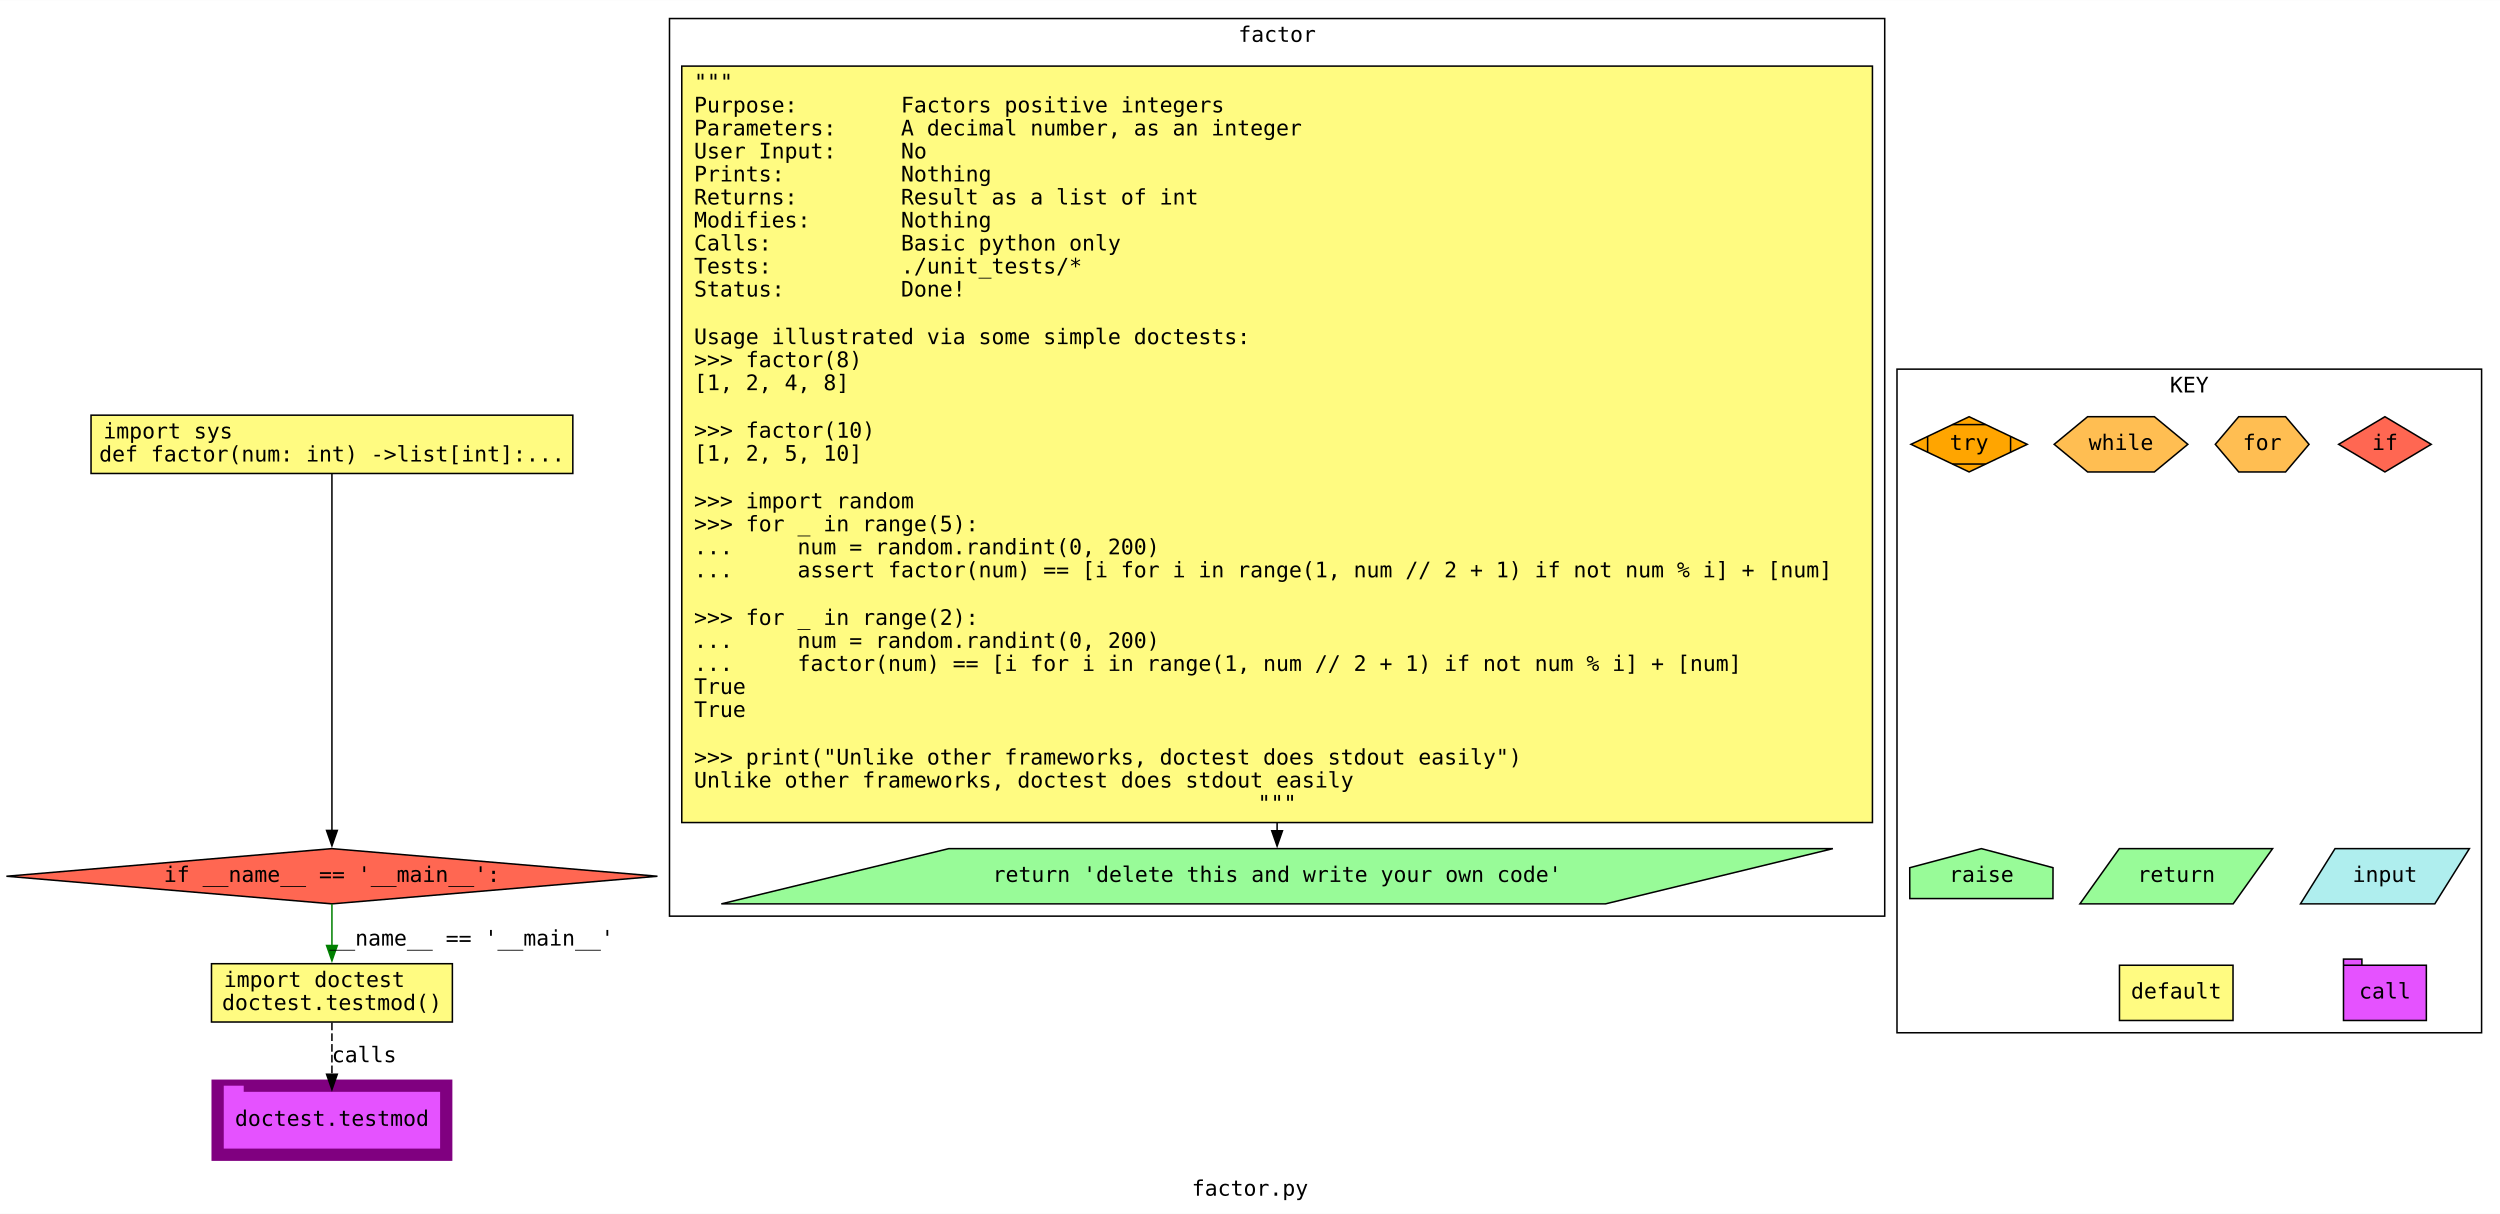
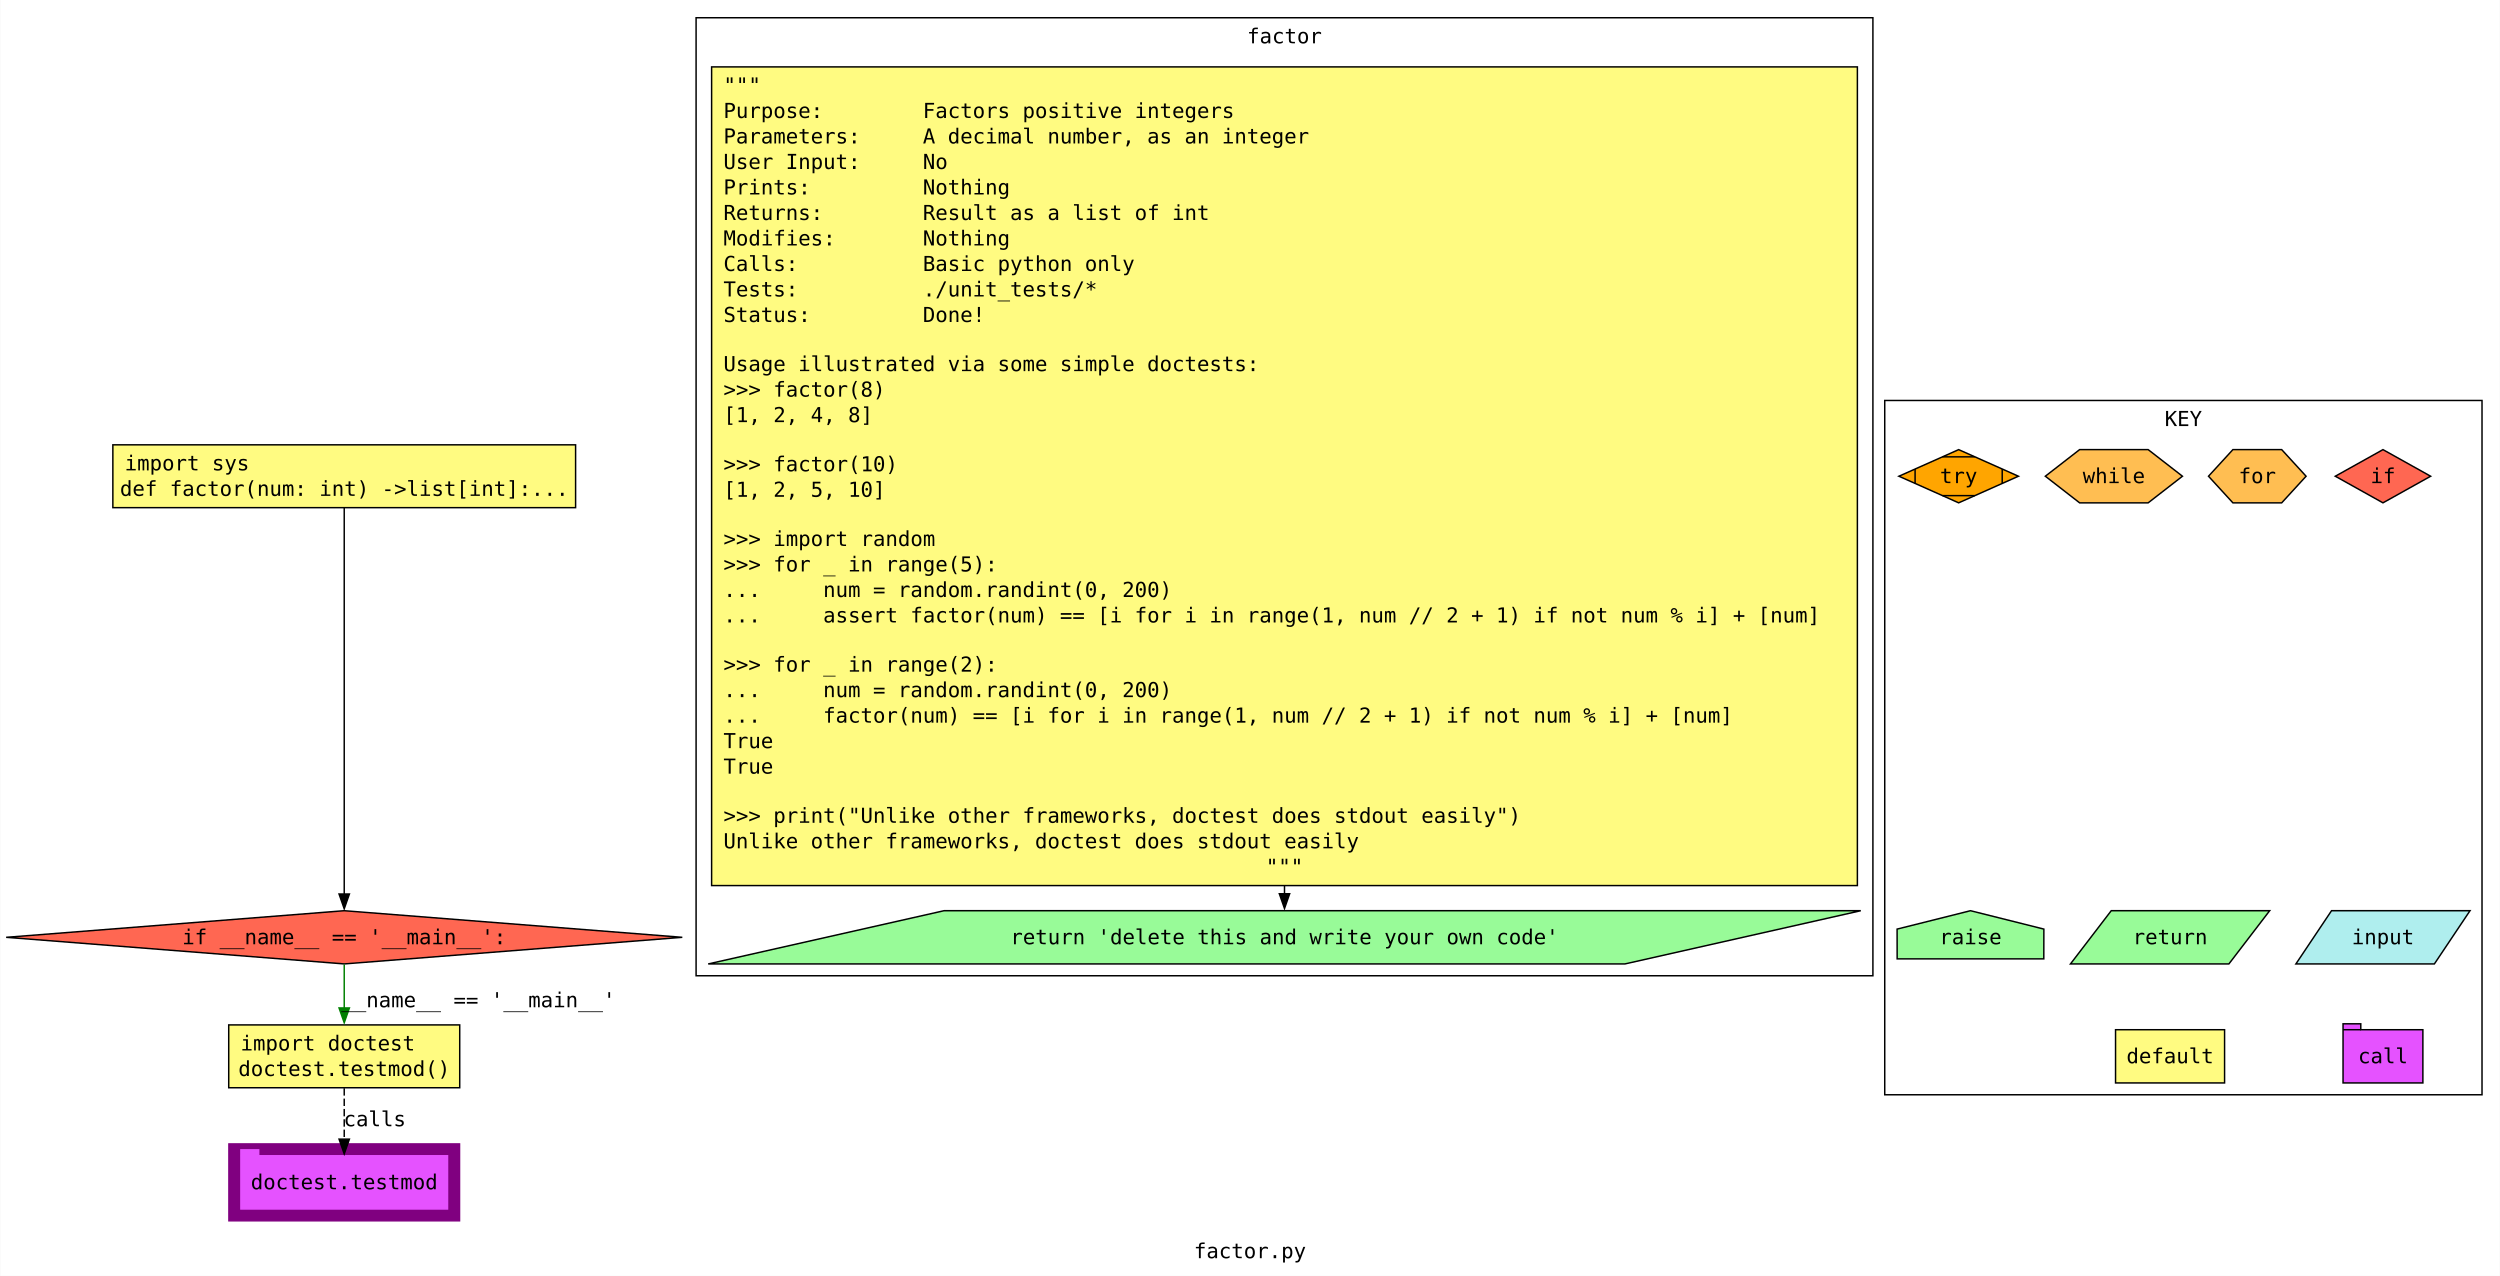
- <svg xmlns="http://www.w3.org/2000/svg" width="1629pt" height="791pt" viewBox="0.00 0.00 1629.33 791.00">
-   <g id="graph0" class="graph" transform="scale(1 1) rotate(0) translate(4 787)">
-     <polygon fill="white" stroke="none" points="-4,4 -4,-787 1625.33,-787 1625.33,4 -4,4" />
-     <text text-anchor="middle" x="810.66" y="-7.8" font-family="DejaVu Sans Mono" font-size="14.00">factor.py</text>
+ <svg xmlns="http://www.w3.org/2000/svg" width="1691pt" height="863pt" viewBox="0.00 0.00 1690.67 863.00">
+   <g id="graph0" class="graph" transform="scale(1 1) rotate(0) translate(4 859)">
+     <polygon fill="white" stroke="none" points="-4,4 -4,-859 1686.67,-859 1686.67,4 -4,4" />
+     <text text-anchor="middle" x="841.33" y="-7.95" font-family="DejaVu Sans Mono" font-size="14.00">factor.py</text>
    <g id="clust1" class="cluster">
-       <polygon fill="purple" stroke="purple" points="134.33,-31 134.33,-83 290.33,-83 290.33,-31 134.33,-31" />
+       <polygon fill="purple" stroke="purple" points="150.67,-33.25 150.67,-85.25 306.67,-85.25 306.67,-33.25 150.67,-33.25" />
    </g>
    <g id="clust2" class="cluster">
-       <polygon fill="none" stroke="black" points="432.33,-190 432.33,-775 1224.33,-775 1224.33,-190 432.33,-190" />
-       <text text-anchor="middle" x="828.33" y="-759.8" font-family="DejaVu Sans Mono" font-size="14.00">factor</text>
+       <polygon fill="none" stroke="black" points="466.67,-199 466.67,-847 1262.67,-847 1262.67,-199 466.67,-199" />
+       <text text-anchor="middle" x="864.67" y="-829.7" font-family="DejaVu Sans Mono" font-size="14.00">factor</text>
    </g>
    <g id="clust3" class="cluster">
-       <polygon fill="none" stroke="black" points="1232.33,-114 1232.33,-546.5 1613.33,-546.5 1613.33,-114 1232.33,-114" />
-       <text text-anchor="middle" x="1422.83" y="-531.3" font-family="DejaVu Sans Mono" font-size="14.00">KEY</text>
+       <polygon fill="none" stroke="black" points="1270.67,-118.5 1270.67,-588.12 1674.67,-588.12 1674.67,-118.5 1270.67,-118.5" />
+       <text text-anchor="middle" x="1472.67" y="-570.83" font-family="DejaVu Sans Mono" font-size="14.00">KEY</text>
    </g>
    <g id="node1" class="node">
-       <polygon fill="#fffb81" stroke="black" points="369.33,-516.5 55.33,-516.5 55.33,-478.5 369.33,-478.5 369.33,-516.5" />
-       <text text-anchor="start" x="63.33" y="-501.3" font-family="DejaVu Sans Mono" font-size="14.00">import sys</text>
-       <text text-anchor="middle" x="212.33" y="-486.3" font-family="DejaVu Sans Mono" font-size="14.00">def factor(num: int) -&gt;list[int]:...</text>
+       <polygon fill="#fffb81" stroke="black" points="385.17,-558.12 72.17,-558.12 72.17,-515.62 385.17,-515.62 385.17,-558.12" />
+       <text text-anchor="start" x="80.17" y="-540.83" font-family="DejaVu Sans Mono" font-size="14.00">import sys</text>
+       <text text-anchor="middle" x="228.67" y="-523.58" font-family="DejaVu Sans Mono" font-size="14.00">def factor(num: int) -&gt;list[int]:...</text>
    </g>
    <g id="node2" class="node">
-       <polygon fill="#ff6752" stroke="black" points="212.33,-234 0.17,-216 212.33,-198 424.48,-216 212.33,-234" />
-       <text text-anchor="middle" x="212.33" y="-212.3" font-family="DejaVu Sans Mono" font-size="14.00">if __name__ == '__main__':</text>
+       <polygon fill="#ff6752" stroke="black" points="228.67,-243 0,-225 228.67,-207 457.33,-225 228.67,-243" />
+       <text text-anchor="middle" x="228.67" y="-220.32" font-family="DejaVu Sans Mono" font-size="14.00">if __name__ == '__main__':</text>
    </g>
    <g id="edge3" class="edge">
-       <path fill="none" stroke="black" d="M212.33,-478.16C212.33,-430.64 212.33,-303.22 212.33,-245.78" />
-       <polygon fill="black" stroke="black" points="215.83,-245.84 212.33,-235.84 208.83,-245.84 215.83,-245.84" />
+       <path fill="none" stroke="black" d="M228.67,-515.54C228.67,-461.78 228.67,-315.79 228.67,-254.11" />
+       <polygon fill="black" stroke="black" points="232.17,-254.28 228.67,-244.28 225.17,-254.28 232.17,-254.28" />
    </g>
    <g id="node3" class="node">
-       <polygon fill="#fffb81" stroke="black" points="290.83,-159 133.83,-159 133.83,-121 290.83,-121 290.83,-159" />
-       <text text-anchor="start" x="141.83" y="-143.8" font-family="DejaVu Sans Mono" font-size="14.00">import doctest</text>
-       <text text-anchor="middle" x="212.33" y="-128.8" font-family="DejaVu Sans Mono" font-size="14.00">doctest.testmod()</text>
+       <polygon fill="#fffb81" stroke="black" points="306.79,-165.75 150.54,-165.75 150.54,-123.25 306.79,-123.25 306.79,-165.75" />
+       <text text-anchor="start" x="158.54" y="-148.45" font-family="DejaVu Sans Mono" font-size="14.00">import doctest</text>
+       <text text-anchor="middle" x="228.67" y="-131.2" font-family="DejaVu Sans Mono" font-size="14.00">doctest.testmod()</text>
    </g>
    <g id="edge2" class="edge">
-       <path fill="none" stroke="green" d="M212.33,-197.84C212.33,-189.82 212.33,-180.04 212.33,-170.87" />
-       <polygon fill="green" stroke="green" points="215.83,-170.88 212.33,-160.88 208.83,-170.88 215.83,-170.88" />
-       <text text-anchor="middle" x="303.33" y="-170.8" font-family="DejaVu Sans Mono" font-size="14.00">__name__ == '__main__'</text>
+       <path fill="none" stroke="green" d="M228.67,-206.58C228.67,-197.91 228.67,-187.17 228.67,-177.12" />
+       <polygon fill="green" stroke="green" points="232.17,-177.21 228.67,-167.21 225.17,-177.21 232.17,-177.21" />
+       <text text-anchor="middle" x="319.42" y="-177.7" font-family="DejaVu Sans Mono" font-size="14.00">__name__ == '__main__'</text>
    </g>
    <g id="node4" class="node">
-       <polygon fill="#e552ff" stroke="#e552ff" points="282.33,-75 154.33,-75 154.33,-79 142.33,-79 142.33,-39 282.33,-39 282.33,-75" />
-       <polyline fill="none" stroke="#e552ff" points="142.33,-75 154.33,-75" />
-       <text text-anchor="middle" x="212.33" y="-53.3" font-family="DejaVu Sans Mono" font-size="14.00">doctest.testmod</text>
+       <polygon fill="#e552ff" stroke="#e552ff" points="298.54,-77.25 170.79,-77.25 170.79,-81.25 158.79,-81.25 158.79,-41.25 298.54,-41.25 298.54,-77.25" />
+       <polyline fill="none" stroke="#e552ff" points="158.79,-77.25 170.79,-77.25" />
+       <text text-anchor="middle" x="228.67" y="-54.58" font-family="DejaVu Sans Mono" font-size="14.00">doctest.testmod</text>
    </g>
    <g id="edge1" class="edge">
-       <path fill="none" stroke="black" stroke-dasharray="5,2" d="M212.33,-120.62C212.33,-110.68 212.33,-98.17 212.33,-86.96" />
-       <polygon fill="black" stroke="black" points="215.83,-86.99 212.33,-76.99 208.83,-86.99 215.83,-86.99" />
-       <text text-anchor="middle" x="233.33" y="-94.8" font-family="DejaVu Sans Mono" font-size="14.00">calls</text>
+       <path fill="none" stroke="black" stroke-dasharray="5,2" d="M228.67,-122.92C228.67,-112.45 228.67,-99.56 228.67,-88.21" />
+       <polygon fill="black" stroke="black" points="232.17,-88.5 228.67,-78.5 225.17,-88.5 232.17,-88.5" />
+       <text text-anchor="middle" x="249.29" y="-97.2" font-family="DejaVu Sans Mono" font-size="14.00">calls</text>
    </g>
    <g id="node5" class="node">
-       <polygon fill="#fffb81" stroke="black" points="1216.33,-744 440.33,-744 440.33,-251 1216.33,-251 1216.33,-744" />
-       <text text-anchor="start" x="448.33" y="-728.8" font-family="DejaVu Sans Mono" font-size="14.00">"""</text>
-       <text text-anchor="start" x="448.33" y="-713.8" font-family="DejaVu Sans Mono" font-size="14.00">    Purpose:        Factors positive integers</text>
-       <text text-anchor="start" x="448.33" y="-698.8" font-family="DejaVu Sans Mono" font-size="14.00">    Parameters:     A decimal number, as an integer</text>
-       <text text-anchor="start" x="448.33" y="-683.8" font-family="DejaVu Sans Mono" font-size="14.00">    User Input:     No</text>
-       <text text-anchor="start" x="448.33" y="-668.8" font-family="DejaVu Sans Mono" font-size="14.00">    Prints:         Nothing</text>
-       <text text-anchor="start" x="448.33" y="-653.8" font-family="DejaVu Sans Mono" font-size="14.00">    Returns:        Result as a list of int</text>
-       <text text-anchor="start" x="448.33" y="-638.8" font-family="DejaVu Sans Mono" font-size="14.00">    Modifies:       Nothing</text>
-       <text text-anchor="start" x="448.33" y="-623.8" font-family="DejaVu Sans Mono" font-size="14.00">    Calls:          Basic python only</text>
-       <text text-anchor="start" x="448.33" y="-608.8" font-family="DejaVu Sans Mono" font-size="14.00">    Tests:          ./unit_tests/*</text>
-       <text text-anchor="start" x="448.33" y="-593.8" font-family="DejaVu Sans Mono" font-size="14.00">    Status:         Done!</text>
-       <text text-anchor="start" x="448.33" y="-562.8" font-family="DejaVu Sans Mono" font-size="14.00">    Usage illustrated via some simple doctests:</text>
-       <text text-anchor="start" x="448.33" y="-547.8" font-family="DejaVu Sans Mono" font-size="14.00">    &gt;&gt;&gt; factor(8)</text>
-       <text text-anchor="start" x="448.33" y="-532.8" font-family="DejaVu Sans Mono" font-size="14.00">    [1, 2, 4, 8]</text>
-       <text text-anchor="start" x="448.33" y="-501.8" font-family="DejaVu Sans Mono" font-size="14.00">    &gt;&gt;&gt; factor(10)</text>
-       <text text-anchor="start" x="448.33" y="-486.8" font-family="DejaVu Sans Mono" font-size="14.00">    [1, 2, 5, 10]</text>
-       <text text-anchor="start" x="448.33" y="-455.8" font-family="DejaVu Sans Mono" font-size="14.00">    &gt;&gt;&gt; import random</text>
-       <text text-anchor="start" x="448.33" y="-440.8" font-family="DejaVu Sans Mono" font-size="14.00">    &gt;&gt;&gt; for _ in range(5):</text>
-       <text text-anchor="start" x="448.33" y="-425.8" font-family="DejaVu Sans Mono" font-size="14.00">    ...     num = random.randint(0, 200)</text>
-       <text text-anchor="start" x="448.33" y="-410.8" font-family="DejaVu Sans Mono" font-size="14.00">    ...     assert factor(num) == [i for i in range(1, num // 2 + 1) if not num % i] + [num]</text>
-       <text text-anchor="start" x="448.33" y="-379.8" font-family="DejaVu Sans Mono" font-size="14.00">    &gt;&gt;&gt; for _ in range(2):</text>
-       <text text-anchor="start" x="448.33" y="-364.8" font-family="DejaVu Sans Mono" font-size="14.00">    ...     num = random.randint(0, 200)</text>
-       <text text-anchor="start" x="448.33" y="-349.8" font-family="DejaVu Sans Mono" font-size="14.00">    ...     factor(num) == [i for i in range(1, num // 2 + 1) if not num % i] + [num]</text>
-       <text text-anchor="start" x="448.33" y="-334.8" font-family="DejaVu Sans Mono" font-size="14.00">    True</text>
-       <text text-anchor="start" x="448.33" y="-319.8" font-family="DejaVu Sans Mono" font-size="14.00">    True</text>
-       <text text-anchor="start" x="448.33" y="-288.8" font-family="DejaVu Sans Mono" font-size="14.00">    &gt;&gt;&gt; print("Unlike other frameworks, doctest does stdout easily")</text>
-       <text text-anchor="start" x="448.33" y="-273.8" font-family="DejaVu Sans Mono" font-size="14.00">    Unlike other frameworks, doctest does stdout easily</text>
-       <text text-anchor="middle" x="828.33" y="-258.8" font-family="DejaVu Sans Mono" font-size="14.00">    """</text>
+       <polygon fill="#fffb81" stroke="black" points="1252.17,-813.75 477.17,-813.75 477.17,-260 1252.17,-260 1252.17,-813.75" />
+       <text text-anchor="start" x="485.17" y="-796.45" font-family="DejaVu Sans Mono" font-size="14.00">"""</text>
+       <text text-anchor="start" x="485.17" y="-779.2" font-family="DejaVu Sans Mono" font-size="14.00">    Purpose:        Factors positive integers</text>
+       <text text-anchor="start" x="485.17" y="-761.95" font-family="DejaVu Sans Mono" font-size="14.00">    Parameters:     A decimal number, as an integer</text>
+       <text text-anchor="start" x="485.17" y="-744.7" font-family="DejaVu Sans Mono" font-size="14.00">    User Input:     No</text>
+       <text text-anchor="start" x="485.17" y="-727.45" font-family="DejaVu Sans Mono" font-size="14.00">    Prints:         Nothing</text>
+       <text text-anchor="start" x="485.17" y="-710.2" font-family="DejaVu Sans Mono" font-size="14.00">    Returns:        Result as a list of int</text>
+       <text text-anchor="start" x="485.17" y="-692.95" font-family="DejaVu Sans Mono" font-size="14.00">    Modifies:       Nothing</text>
+       <text text-anchor="start" x="485.17" y="-675.7" font-family="DejaVu Sans Mono" font-size="14.00">    Calls:          Basic python only</text>
+       <text text-anchor="start" x="485.17" y="-658.45" font-family="DejaVu Sans Mono" font-size="14.00">    Tests:          ./unit_tests/*</text>
+       <text text-anchor="start" x="485.17" y="-641.2" font-family="DejaVu Sans Mono" font-size="14.00">    Status:         Done!</text>
+       <text text-anchor="start" x="485.17" y="-607.95" font-family="DejaVu Sans Mono" font-size="14.00">    Usage illustrated via some simple doctests:</text>
+       <text text-anchor="start" x="485.17" y="-590.7" font-family="DejaVu Sans Mono" font-size="14.00">    &gt;&gt;&gt; factor(8)</text>
+       <text text-anchor="start" x="485.17" y="-573.45" font-family="DejaVu Sans Mono" font-size="14.00">    [1, 2, 4, 8]</text>
+       <text text-anchor="start" x="485.17" y="-540.2" font-family="DejaVu Sans Mono" font-size="14.00">    &gt;&gt;&gt; factor(10)</text>
+       <text text-anchor="start" x="485.17" y="-522.95" font-family="DejaVu Sans Mono" font-size="14.00">    [1, 2, 5, 10]</text>
+       <text text-anchor="start" x="485.17" y="-489.7" font-family="DejaVu Sans Mono" font-size="14.00">    &gt;&gt;&gt; import random</text>
+       <text text-anchor="start" x="485.17" y="-472.45" font-family="DejaVu Sans Mono" font-size="14.00">    &gt;&gt;&gt; for _ in range(5):</text>
+       <text text-anchor="start" x="485.17" y="-455.2" font-family="DejaVu Sans Mono" font-size="14.00">    ...     num = random.randint(0, 200)</text>
+       <text text-anchor="start" x="485.17" y="-437.95" font-family="DejaVu Sans Mono" font-size="14.00">    ...     assert factor(num) == [i for i in range(1, num // 2 + 1) if not num % i] + [num]</text>
+       <text text-anchor="start" x="485.17" y="-404.7" font-family="DejaVu Sans Mono" font-size="14.00">    &gt;&gt;&gt; for _ in range(2):</text>
+       <text text-anchor="start" x="485.17" y="-387.45" font-family="DejaVu Sans Mono" font-size="14.00">    ...     num = random.randint(0, 200)</text>
+       <text text-anchor="start" x="485.17" y="-370.2" font-family="DejaVu Sans Mono" font-size="14.00">    ...     factor(num) == [i for i in range(1, num // 2 + 1) if not num % i] + [num]</text>
+       <text text-anchor="start" x="485.17" y="-352.95" font-family="DejaVu Sans Mono" font-size="14.00">    True</text>
+       <text text-anchor="start" x="485.17" y="-335.7" font-family="DejaVu Sans Mono" font-size="14.00">    True</text>
+       <text text-anchor="start" x="485.17" y="-302.45" font-family="DejaVu Sans Mono" font-size="14.00">    &gt;&gt;&gt; print("Unlike other frameworks, doctest does stdout easily")</text>
+       <text text-anchor="start" x="485.17" y="-285.2" font-family="DejaVu Sans Mono" font-size="14.00">    Unlike other frameworks, doctest does stdout easily</text>
+       <text text-anchor="middle" x="864.67" y="-267.95" font-family="DejaVu Sans Mono" font-size="14.00">    """</text>
    </g>
    <g id="node6" class="node">
-       <polygon fill="#98fb98" stroke="black" points="1190.56,-234 614.33,-234 466.09,-198 1042.32,-198 1190.56,-234" />
-       <text text-anchor="middle" x="828.33" y="-212.3" font-family="DejaVu Sans Mono" font-size="14.00">return 'delete this and write your own code'</text>
+       <polygon fill="#98fb98" stroke="black" points="1254.47,-243 634.38,-243 474.86,-207 1094.95,-207 1254.47,-243" />
+       <text text-anchor="middle" x="864.67" y="-220.32" font-family="DejaVu Sans Mono" font-size="14.00">return 'delete this and write your own code'</text>
    </g>
    <g id="edge4" class="edge">
-       <path fill="none" stroke="black" d="M828.33,-250.71C828.33,-248.95 828.33,-247.24 828.33,-245.59" />
-       <polygon fill="black" stroke="black" points="831.83,-245.65 828.33,-235.65 824.83,-245.65 831.83,-245.65" />
+       <path fill="none" stroke="black" d="M864.67,-259.75C864.67,-257.93 864.67,-256.16 864.67,-254.46" />
+       <polygon fill="black" stroke="black" points="868.17,-254.47 864.67,-244.47 861.17,-254.47 868.17,-254.47" />
    </g>
    <g id="node7" class="node">
-       <polygon fill="#afeeee" stroke="black" points="1605.37,-234 1517.81,-234 1495.28,-198 1582.84,-198 1605.37,-234" />
-       <text text-anchor="middle" x="1550.33" y="-212.3" font-family="DejaVu Sans Mono" font-size="14.00">input</text>
+       <polygon fill="#afeeee" stroke="black" points="1666.55,-243 1572.88,-243 1548.78,-207 1642.45,-207 1666.55,-243" />
+       <text text-anchor="middle" x="1607.67" y="-220.32" font-family="DejaVu Sans Mono" font-size="14.00">input</text>
    </g>
    <g id="node12" class="node">
-       <polygon fill="#e552ff" stroke="black" points="1577.33,-158 1535.33,-158 1535.33,-162 1523.33,-162 1523.33,-122 1577.33,-122 1577.33,-158" />
-       <polyline fill="none" stroke="black" points="1523.33,-158 1535.33,-158" />
-       <text text-anchor="middle" x="1550.33" y="-136.3" font-family="DejaVu Sans Mono" font-size="14.00">call</text>
+       <polygon fill="#e552ff" stroke="black" points="1634.67,-162.5 1592.67,-162.5 1592.67,-166.5 1580.67,-166.5 1580.67,-126.5 1634.67,-126.5 1634.67,-162.5" />
+       <polyline fill="none" stroke="black" points="1580.67,-162.5 1592.67,-162.5" />
+       <text text-anchor="middle" x="1607.67" y="-139.82" font-family="DejaVu Sans Mono" font-size="14.00">call</text>
    </g>
    <g id="node8" class="node">
-       <polygon fill="#fffb81" stroke="black" points="1451.33,-158 1377.33,-158 1377.33,-122 1451.33,-122 1451.33,-158" />
-       <text text-anchor="middle" x="1414.33" y="-136.3" font-family="DejaVu Sans Mono" font-size="14.00">default</text>
+       <polygon fill="#fffb81" stroke="black" points="1500.54,-162.5 1426.79,-162.5 1426.79,-126.5 1500.54,-126.5 1500.54,-162.5" />
+       <text text-anchor="middle" x="1463.67" y="-139.82" font-family="DejaVu Sans Mono" font-size="14.00">default</text>
    </g>
    <g id="node9" class="node">
-       <polygon fill="#ff6752" stroke="black" points="1550.33,-515.5 1520.16,-497.5 1550.33,-479.5 1580.49,-497.5 1550.33,-515.5" />
-       <text text-anchor="middle" x="1550.33" y="-493.8" font-family="DejaVu Sans Mono" font-size="14.00">if</text>
+       <polygon fill="#ff6752" stroke="black" points="1607.67,-554.88 1575.42,-536.88 1607.67,-518.88 1639.91,-536.88 1607.67,-554.88" />
+       <text text-anchor="middle" x="1607.67" y="-532.2" font-family="DejaVu Sans Mono" font-size="14.00">if</text>
    </g>
    <g id="node10" class="node">
-       <polygon fill="#ffbe52" stroke="black" points="1500.87,-497.5 1485.6,-515.5 1455.05,-515.5 1439.78,-497.5 1455.05,-479.5 1485.6,-479.5 1500.87,-497.5" />
-       <text text-anchor="middle" x="1470.33" y="-493.8" font-family="DejaVu Sans Mono" font-size="14.00">for</text>
+       <polygon fill="#ffbe52" stroke="black" points="1555.67,-536.88 1539.17,-554.88 1506.16,-554.88 1489.66,-536.88 1506.16,-518.88 1539.17,-518.88 1555.67,-536.88" />
+       <text text-anchor="middle" x="1522.67" y="-532.2" font-family="DejaVu Sans Mono" font-size="14.00">for</text>
    </g>
    <g id="node13" class="node">
-       <polygon fill="#98fb98" stroke="black" points="1477.11,-234 1377.23,-234 1351.54,-198 1451.42,-198 1477.11,-234" />
-       <text text-anchor="middle" x="1414.33" y="-212.3" font-family="DejaVu Sans Mono" font-size="14.00">return</text>
+       <polygon fill="#98fb98" stroke="black" points="1531.03,-243 1423.87,-243 1396.3,-207 1503.46,-207 1531.03,-243" />
+       <text text-anchor="middle" x="1463.67" y="-220.32" font-family="DejaVu Sans Mono" font-size="14.00">return</text>
    </g>
    <g id="node11" class="node">
-       <polygon fill="#ffbe52" stroke="black" points="1421.88,-497.5 1400.1,-515.5 1356.55,-515.5 1334.77,-497.5 1356.55,-479.5 1400.1,-479.5 1421.88,-497.5" />
-       <text text-anchor="middle" x="1378.33" y="-493.8" font-family="DejaVu Sans Mono" font-size="14.00">while</text>
+       <polygon fill="#ffbe52" stroke="black" points="1472.04,-536.88 1448.85,-554.88 1402.48,-554.88 1379.29,-536.88 1402.48,-518.88 1448.85,-518.88 1472.04,-536.88" />
+       <text text-anchor="middle" x="1425.67" y="-532.2" font-family="DejaVu Sans Mono" font-size="14.00">while</text>
    </g>
    <g id="node14" class="node">
-       <polygon fill="orange" stroke="black" points="1279.33,-515.5 1241.45,-497.5 1279.33,-479.5 1317.2,-497.5 1279.33,-515.5" />
-       <polyline fill="none" stroke="black" points="1252.29,-502.65 1252.29,-492.35" />
-       <polyline fill="none" stroke="black" points="1268.49,-484.65 1290.16,-484.65" />
-       <polyline fill="none" stroke="black" points="1306.36,-492.35 1306.36,-502.65" />
-       <polyline fill="none" stroke="black" points="1290.16,-510.35 1268.49,-510.35" />
-       <text text-anchor="middle" x="1279.33" y="-493.8" font-family="DejaVu Sans Mono" font-size="14.00">try</text>
+       <polygon fill="orange" stroke="black" points="1320.67,-554.88 1280.24,-536.88 1320.67,-518.88 1361.09,-536.88 1320.67,-554.88" />
+       <polyline fill="none" stroke="black" points="1291.2,-541.76 1291.2,-531.99" />
+       <polyline fill="none" stroke="black" points="1309.7,-523.76 1331.63,-523.76" />
+       <polyline fill="none" stroke="black" points="1350.13,-531.99 1350.13,-541.76" />
+       <polyline fill="none" stroke="black" points="1331.63,-549.99 1309.7,-549.99" />
+       <text text-anchor="middle" x="1320.67" y="-532.2" font-family="DejaVu Sans Mono" font-size="14.00">try</text>
    </g>
    <g id="node15" class="node">
-       <polygon fill="#98fb98" stroke="black" points="1334.02,-221.56 1287.33,-234 1240.63,-221.56 1240.68,-201.44 1333.97,-201.44 1334.02,-221.56" />
-       <text text-anchor="middle" x="1287.33" y="-212.3" font-family="DejaVu Sans Mono" font-size="14.00">raise</text>
+       <polygon fill="#98fb98" stroke="black" points="1378.31,-230.56 1328.67,-243 1279.03,-230.56 1279.07,-210.44 1378.26,-210.44 1378.31,-230.56" />
+       <text text-anchor="middle" x="1328.67" y="-220.32" font-family="DejaVu Sans Mono" font-size="14.00">raise</text>
    </g>
  </g>
</svg>
